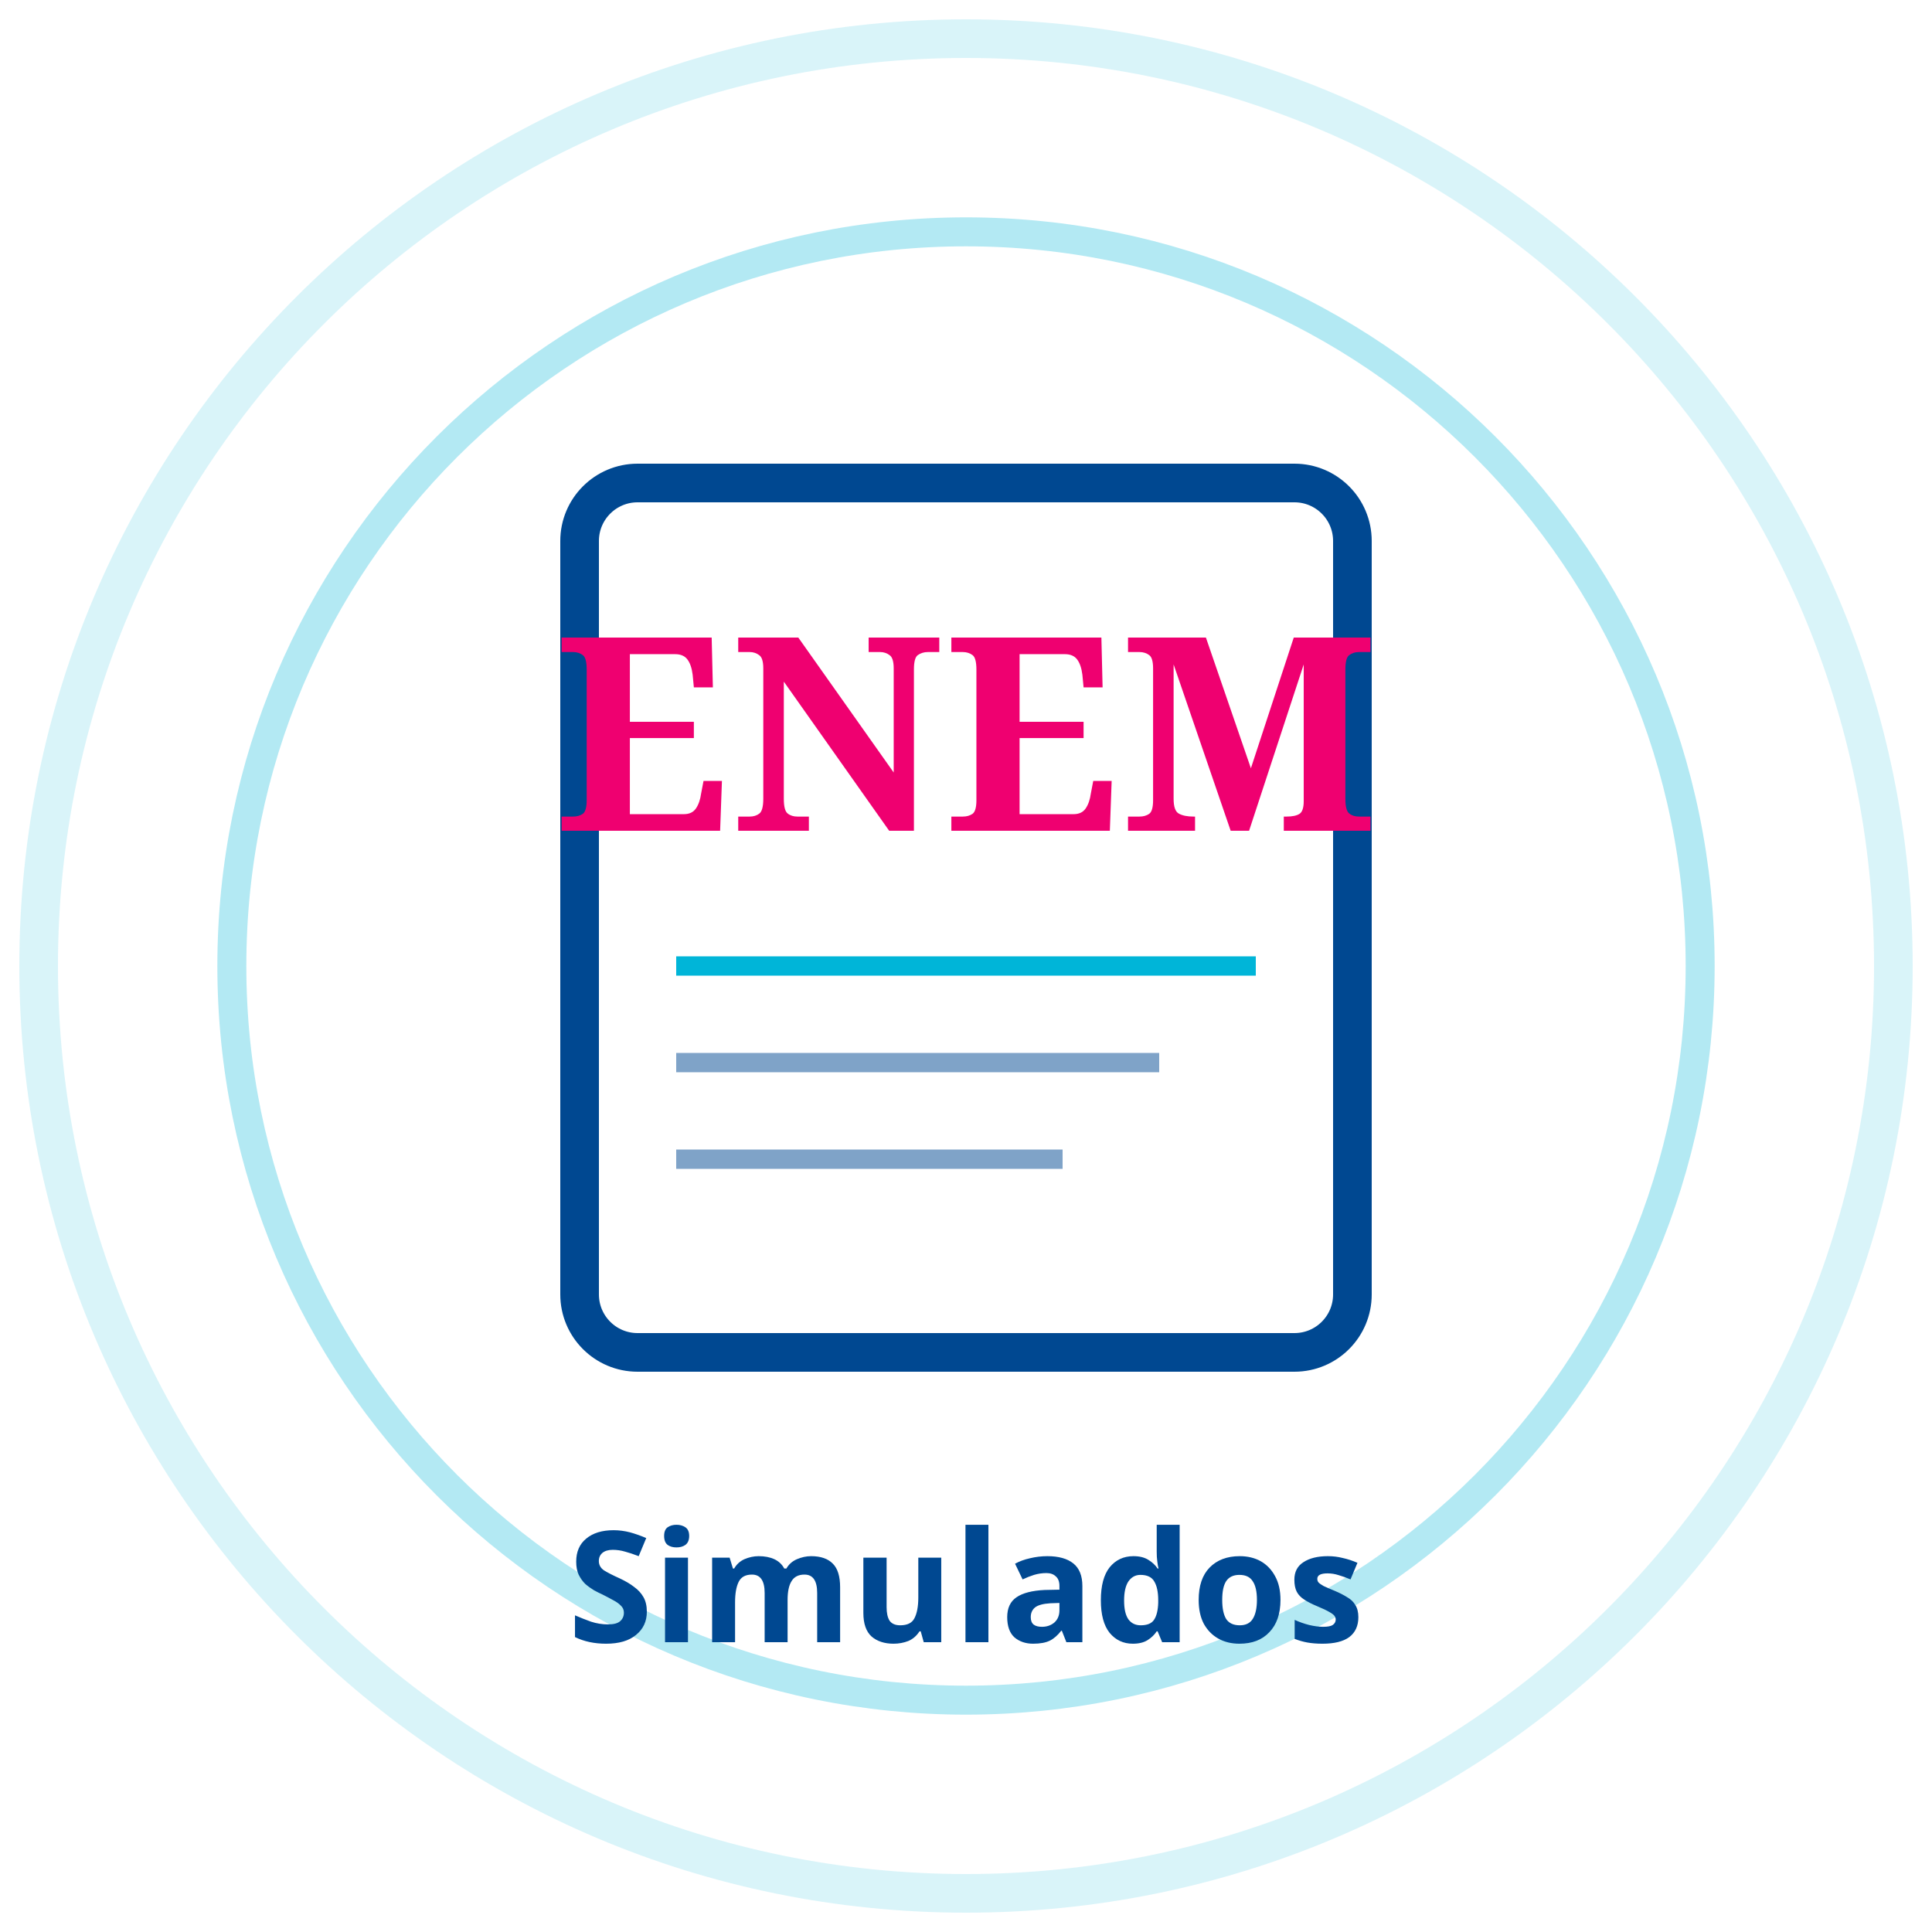
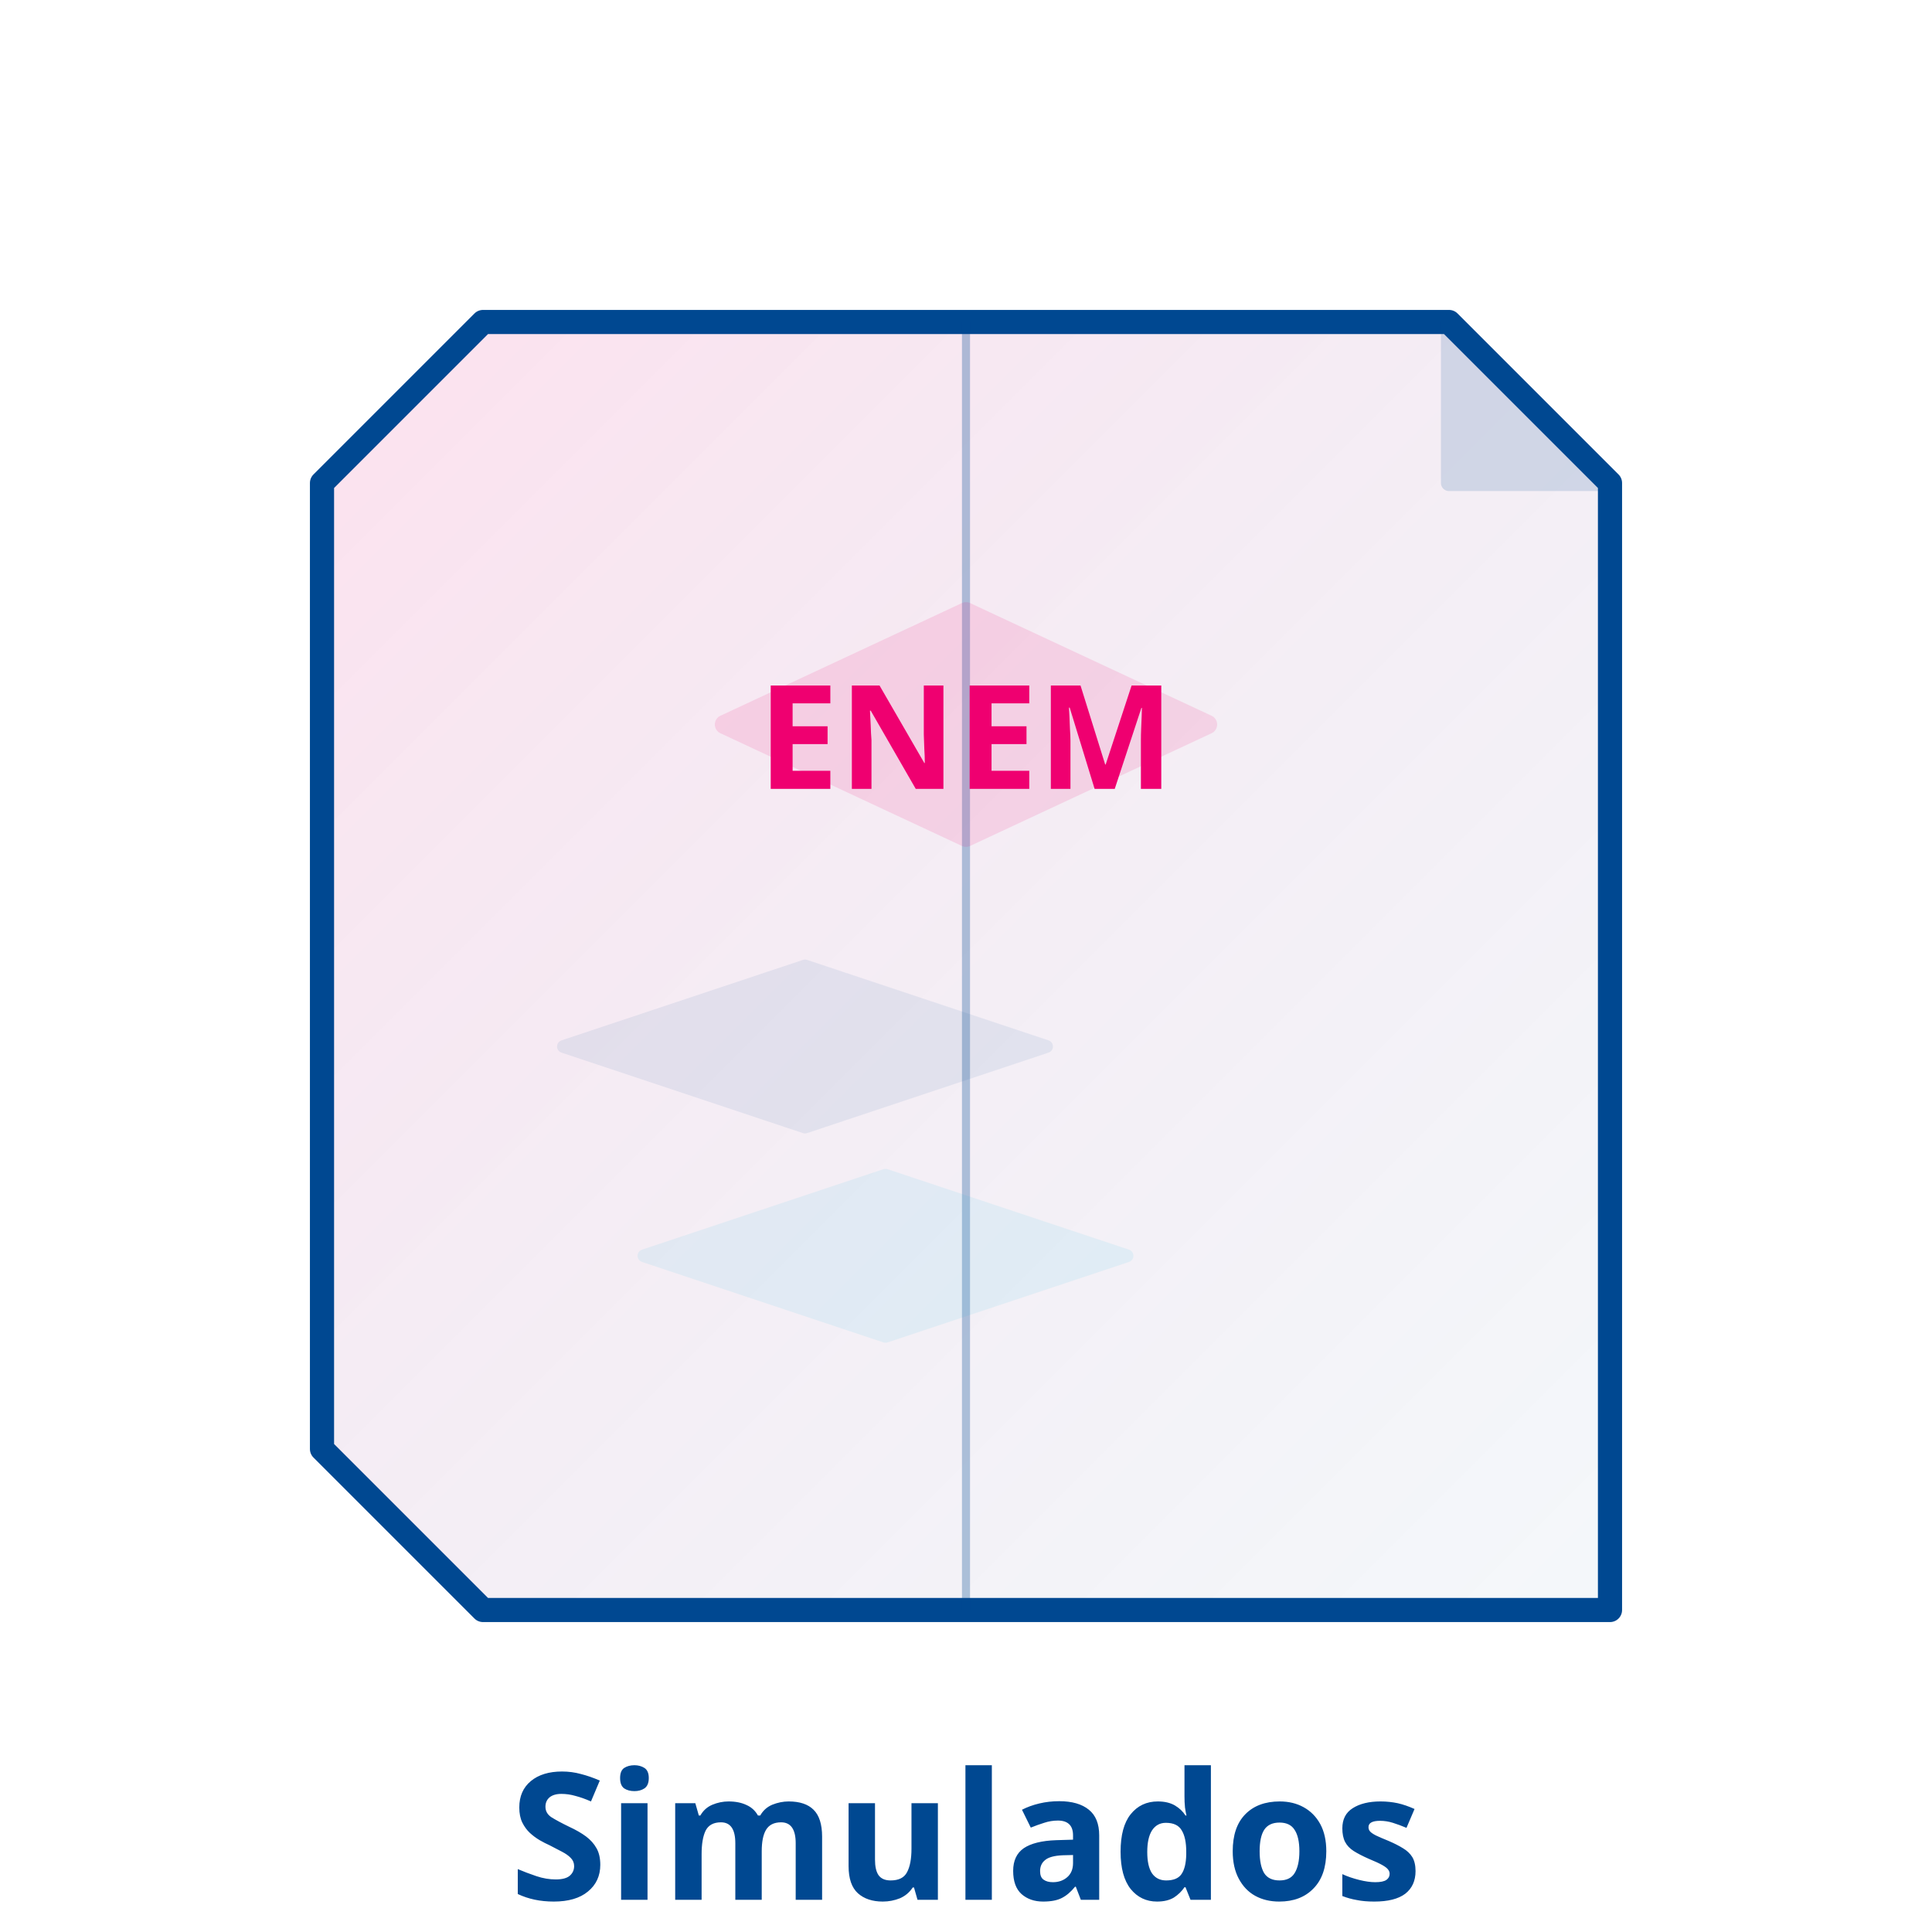
- <svg xmlns="http://www.w3.org/2000/svg" viewBox="0 0 100 100" width="100" height="100">
-   <circle cx="50" cy="50" r="48" fill="none" stroke="#00b5d8" stroke-width="2" opacity="0.15" />
-   <circle cx="50" cy="50" r="38" fill="none" stroke="#00b5d8" stroke-width="1.5" opacity="0.3" />
-   <rect x="30" y="25" width="40" height="45" rx="3" fill="none" stroke="#004891" stroke-width="2" />
-   <text x="50" y="43" text-anchor="middle" fill="#ef0070" font-size="14" font-weight="bold" font-family="serif">ENEM</text>
-   <line x1="35" y1="50" x2="65" y2="50" stroke="#00b5d8" stroke-width="1" />
-   <line x1="35" y1="55" x2="60" y2="55" stroke="#004891" stroke-width="1" opacity="0.5" />
-   <line x1="35" y1="60" x2="55" y2="60" stroke="#004891" stroke-width="1" opacity="0.5" />
-   <text x="50" y="85" text-anchor="middle" fill="#004891" font-size="8" font-family="sans-serif" font-weight="bold">Simulados</text>
+ <svg xmlns="http://www.w3.org/2000/svg" viewBox="0 0 120 120" width="120" height="120">
+   <defs>
+     <linearGradient id="s1" x1="0%" y1="0%" x2="100%" y2="100%">
+       <stop offset="0%" style="stop-color:#ef0070;stop-opacity:0.12" />
+       <stop offset="100%" style="stop-color:#004891;stop-opacity:0.04" />
+     </linearGradient>
+   </defs>
+   <polygon points="30,20 90,20 100,30 100,100 30,100 20,90 20,30" fill="url(#s1)" stroke="#004891" stroke-width="1.5" stroke-linejoin="round" />
+   <polygon points="90,20 100,30 90,30" fill="#004891" opacity="0.15" stroke="#004891" stroke-width="1" stroke-linejoin="round" />
+   <line x1="60" y1="20" x2="60" y2="100" stroke="#004891" stroke-width="0.5" opacity="0.3" />
+   <polygon points="45,45 60,38 75,45 60,52" fill="#ef0070" opacity="0.12" stroke="#ef0070" stroke-width="1.2" stroke-linejoin="round" />
+   <text x="60" y="49" text-anchor="middle" fill="#ef0070" font-size="9" font-weight="bold" font-family="sans-serif">ENEM</text>
+   <polygon points="35,65 50,60 65,65 50,70" fill="#004891" opacity="0.08" stroke="#004891" stroke-width="0.8" stroke-linejoin="round" />
+   <polygon points="40,78 55,73 70,78 55,83" fill="#00b5d8" opacity="0.08" stroke="#00b5d8" stroke-width="0.8" stroke-linejoin="round" />
+   <text x="60" y="118" text-anchor="middle" fill="#004891" font-size="11" font-family="sans-serif" font-weight="bold">Simulados</text>
</svg>
